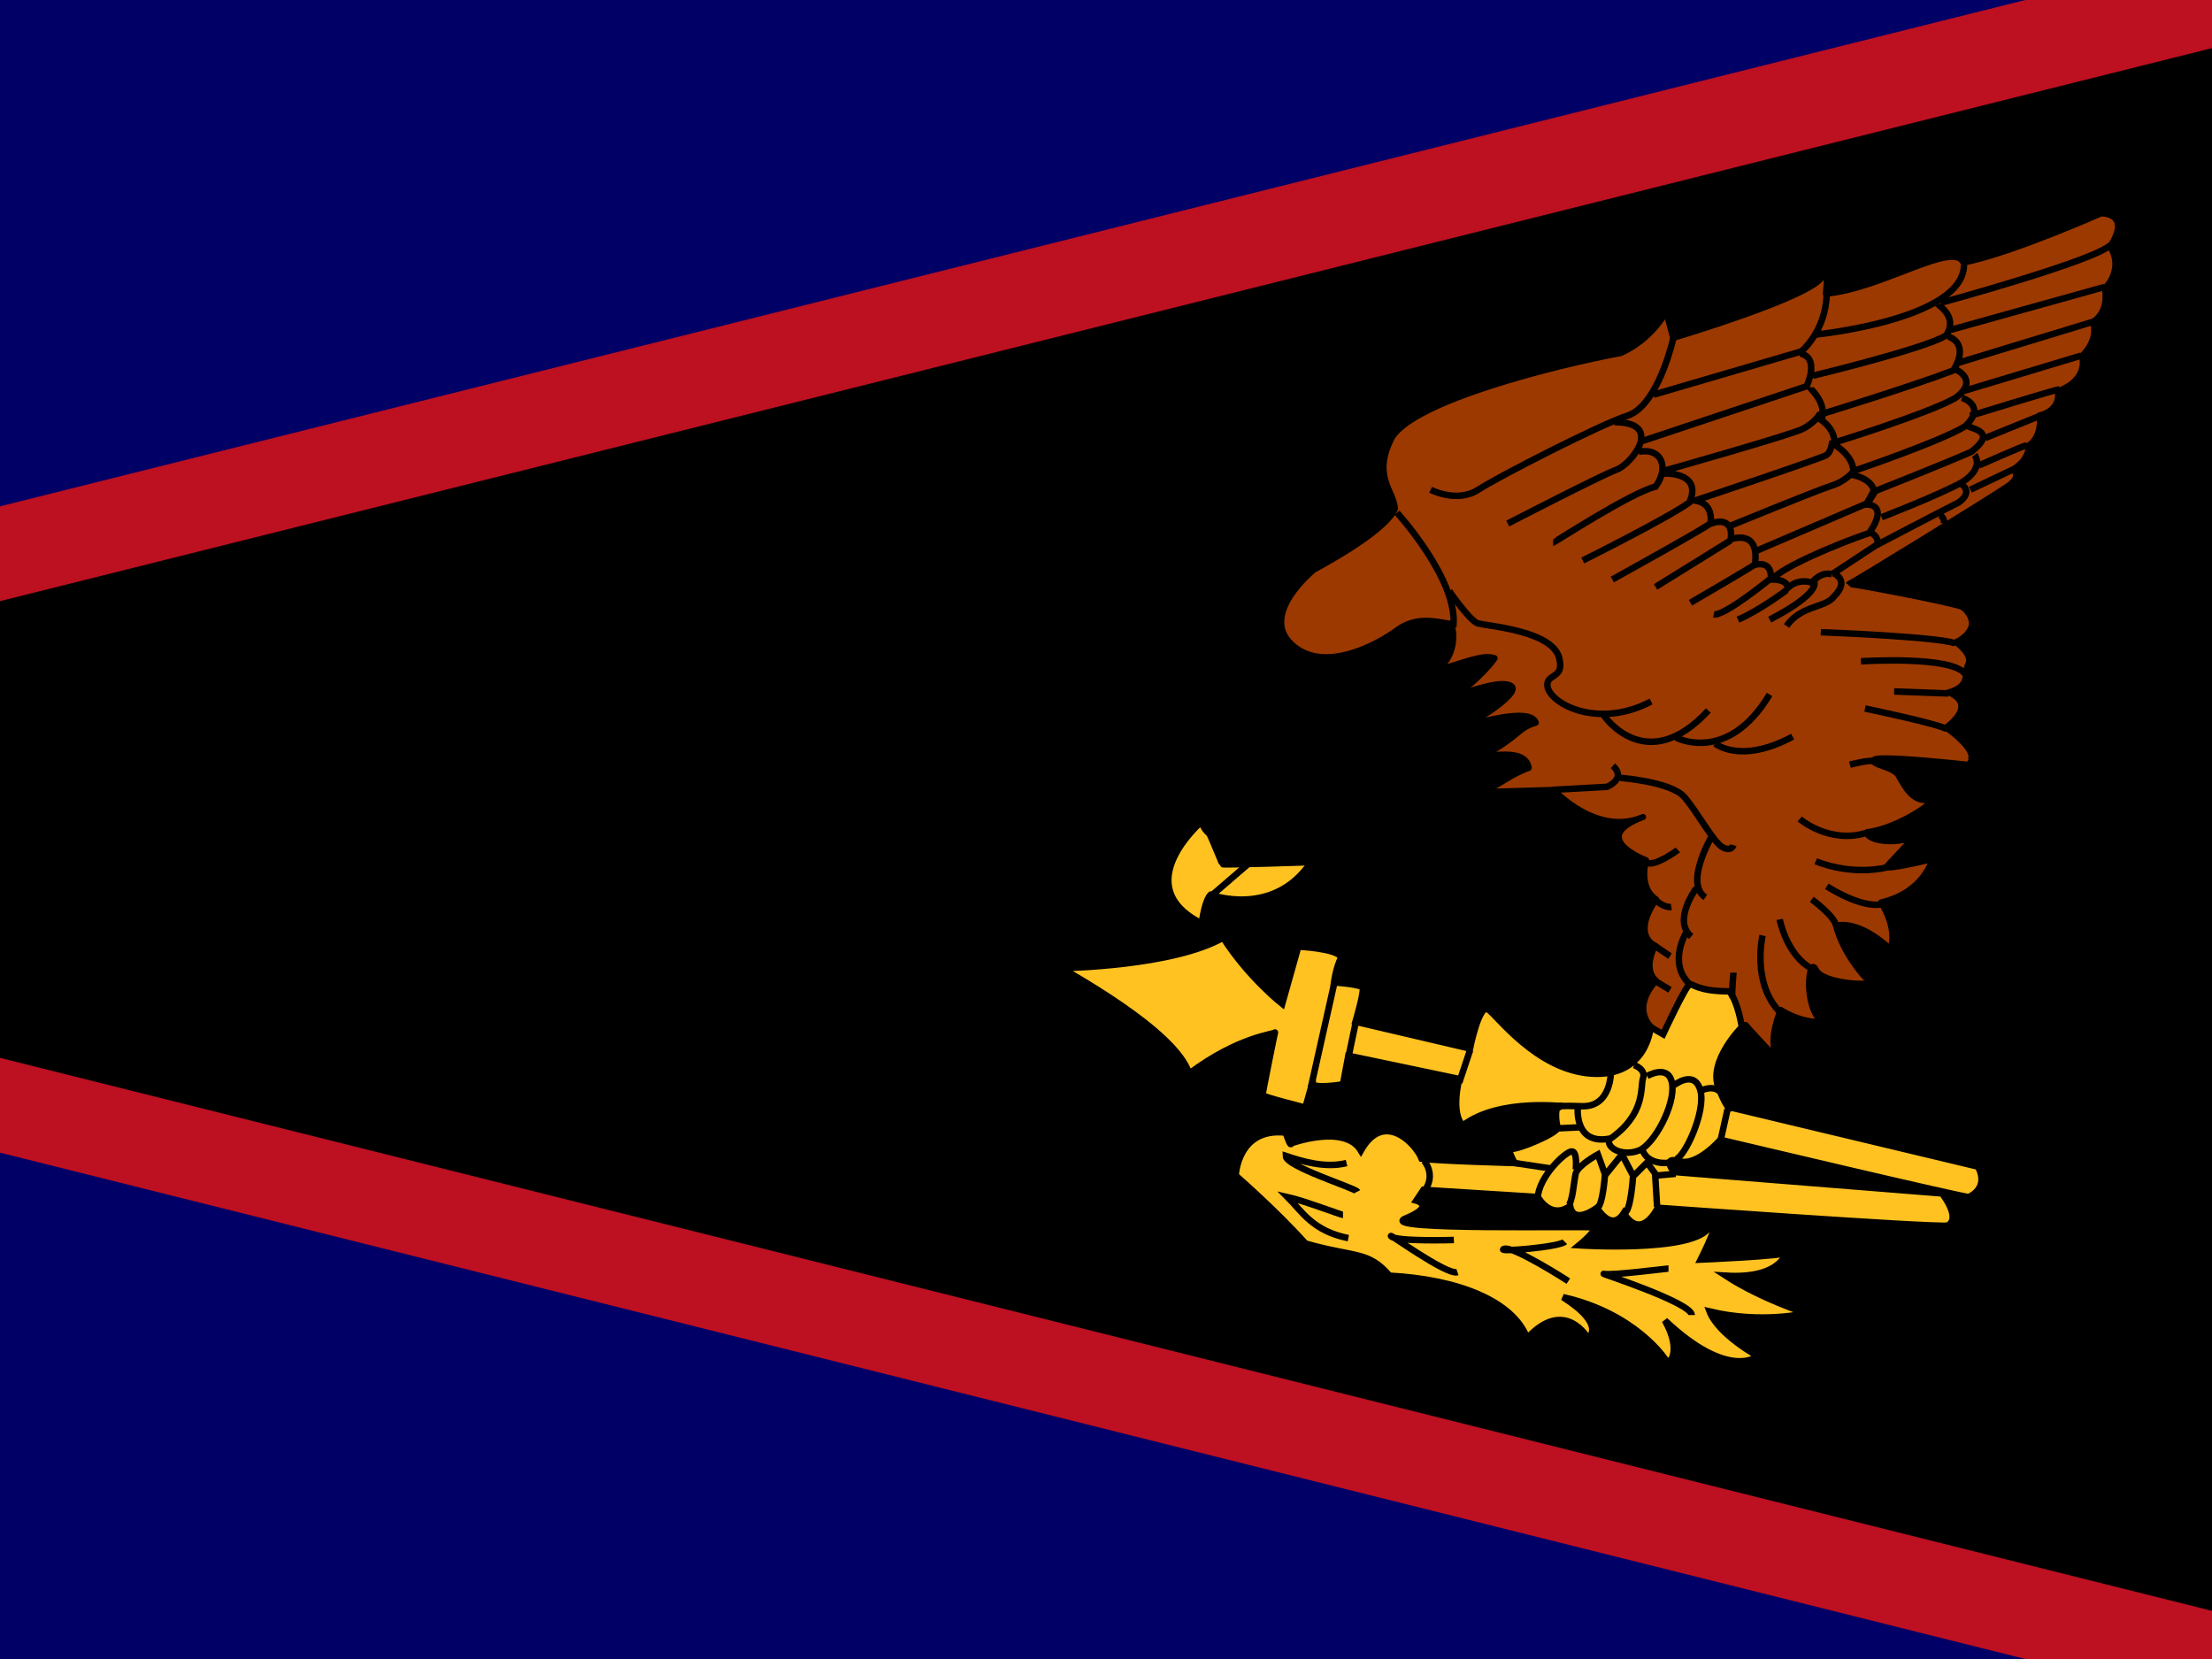
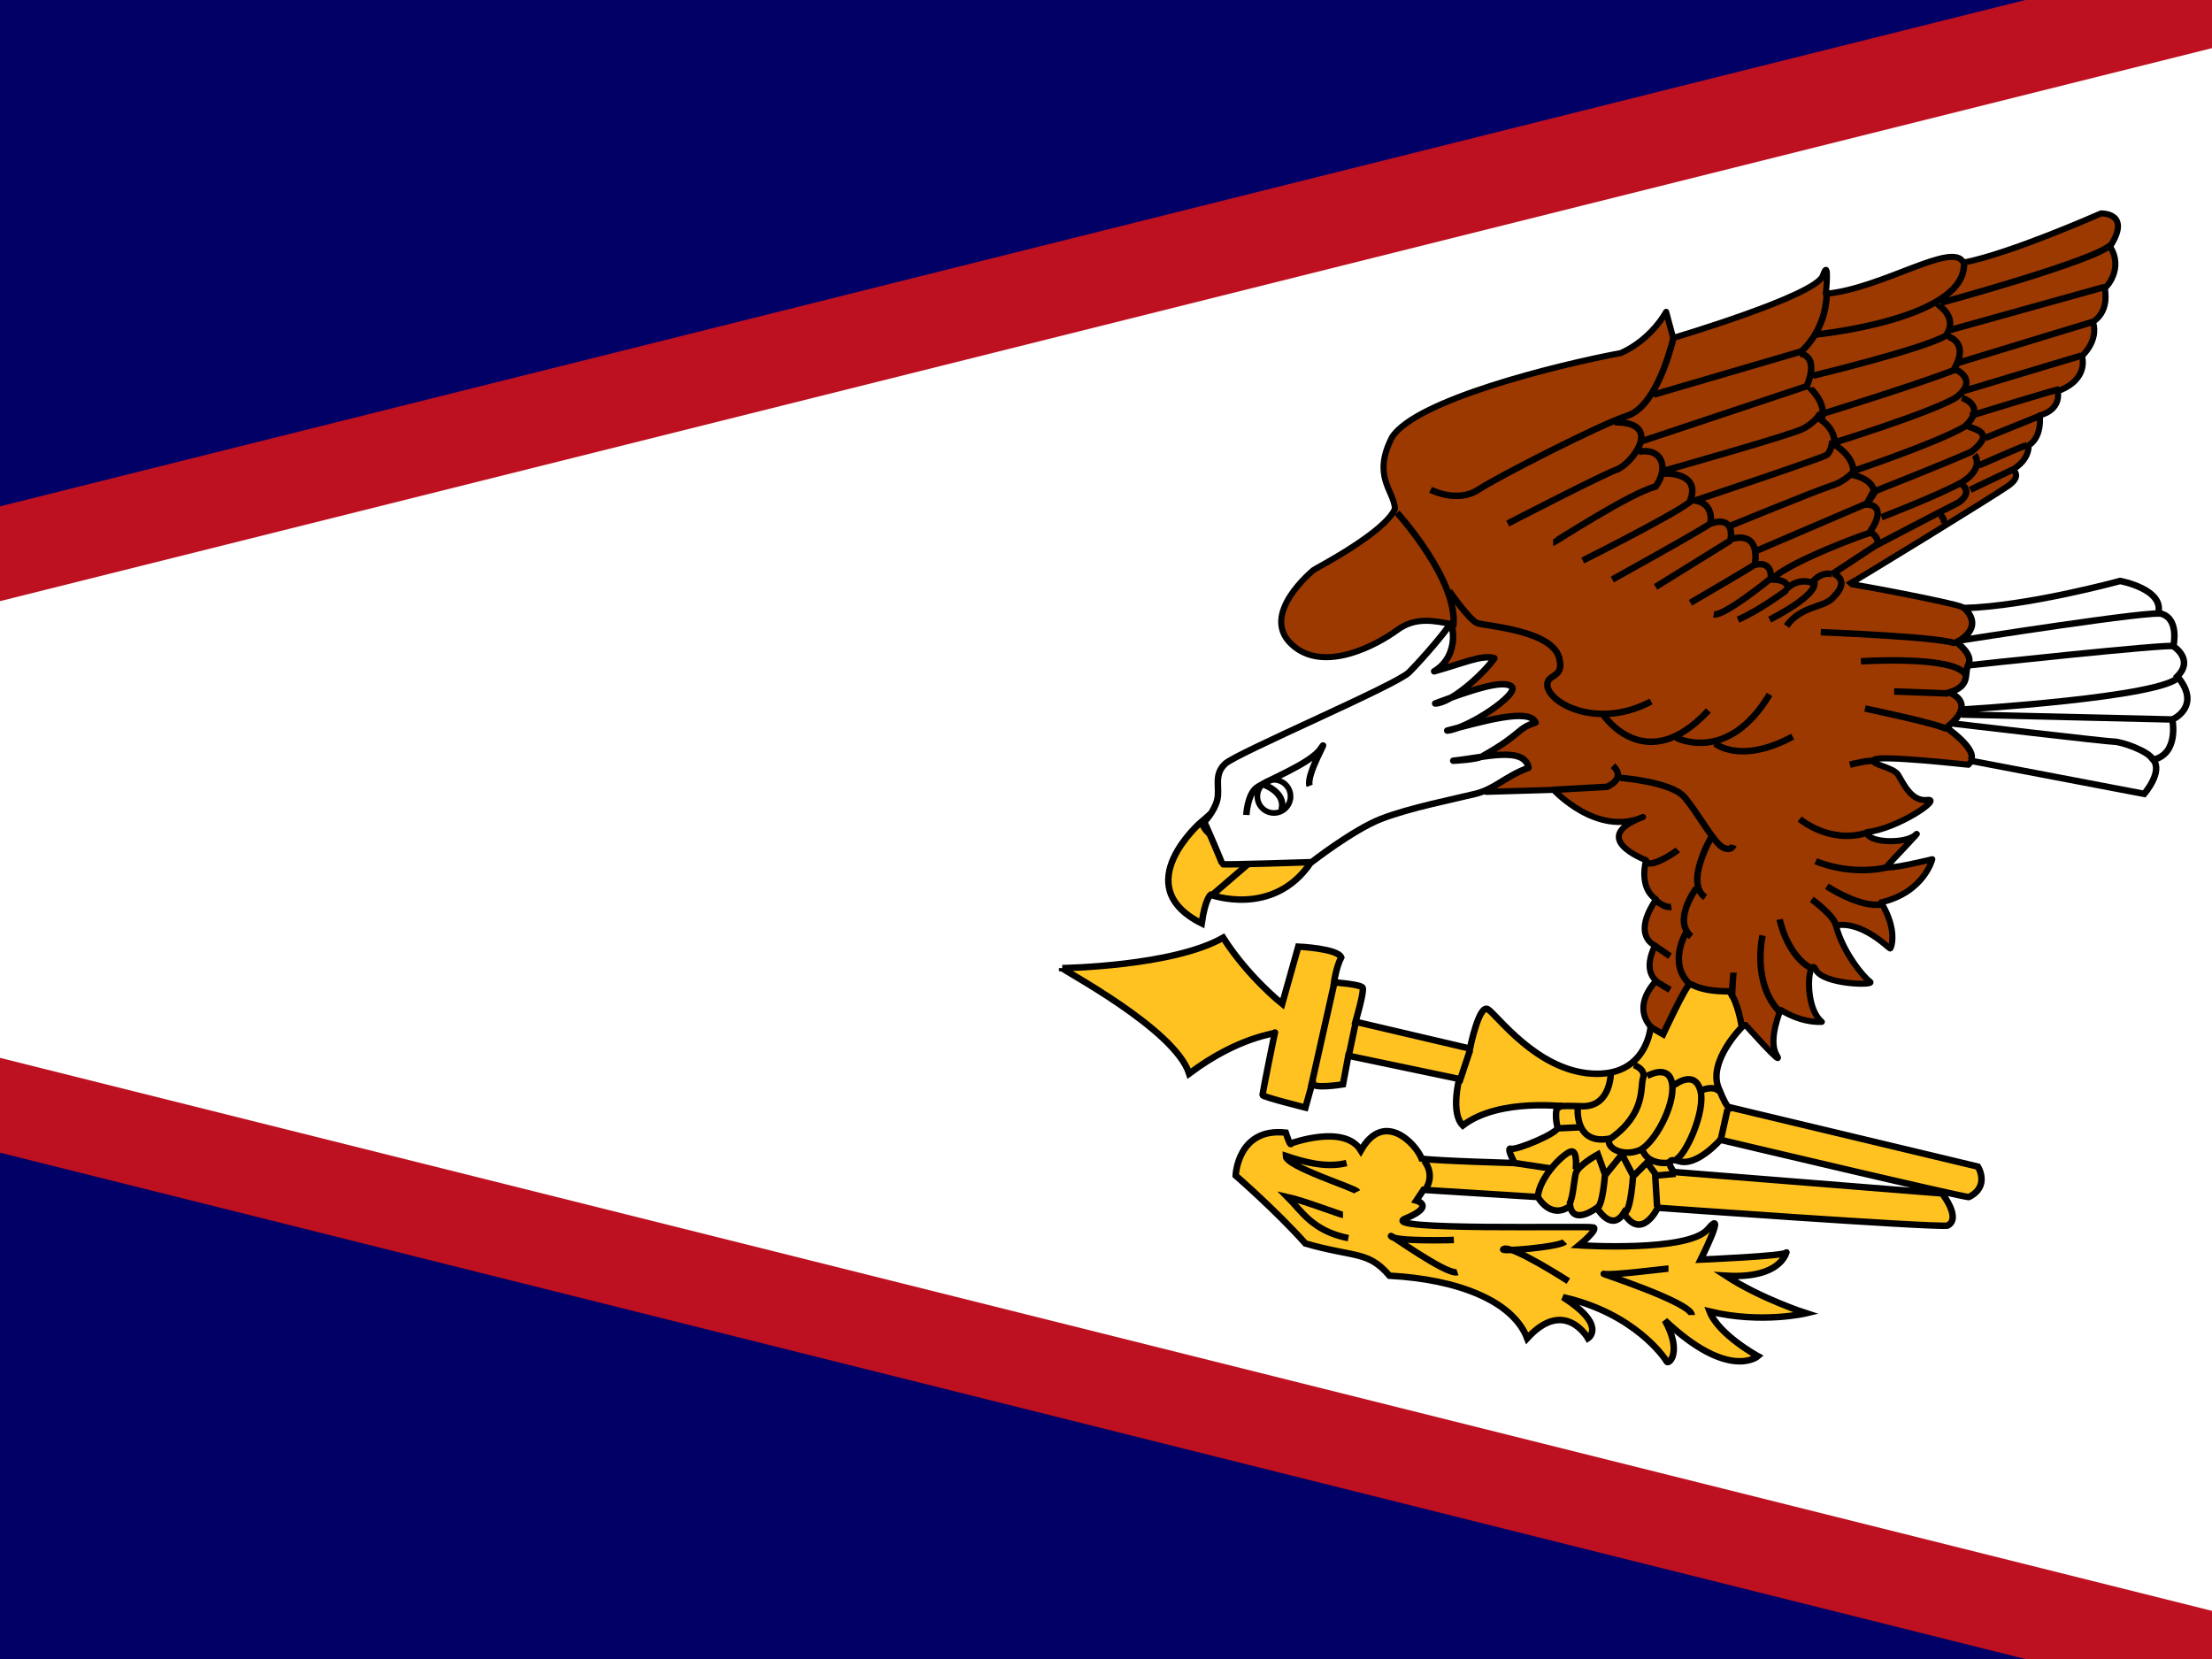
<svg xmlns="http://www.w3.org/2000/svg" height="480" width="640">
  <defs>
    <clipPath id="a">
      <path fill-opacity=".67" d="M0 0h640v480H0z" />
    </clipPath>
  </defs>
  <g clip-path="url(#a)">
    <path fill="#006" d="M-374-16H650v512H-374z" />
    <path d="M-374 240L650 496V-16L-374 240z" fill-rule="evenodd" fill="#bd1021" />
-     <path d="M650 11.43v457.14L-264.29 240 650 11.43z" fill-rule="evenodd" fill="black" />
+     <path d="M650 11.43v457.14L-264.29 240 650 11.43z" fill-rule="evenodd" fill="#fff" />
    <g stroke="#000">
      <path stroke-linejoin="round" d="M478 297.4s-6.392-5.23 1.163-13.658c-4.068-3.486-.29-10.17-.29-10.17s-6.975-2.615.29-13.366c-5.23-3.487-2.906-11.333-2.906-11.333s-17.144-6.393-.87-12.494c-13.368 5.81-25.863-7.848-25.863-7.848l-19.468.582c-3.302-16.172-28.97-2.127-9.888-48.52-4.94-.872-10.46-2.324-15.982 1.744-5.522 4.067-21.212 12.784-30.51 4.067s6.1-21.212 6.392-21.502c.29-.29 20.63-10.75 23.536-17.725-.29-5.23-6.682-9.298-.872-20.63 6.683-10.753 47.65-20.923 66.26-24.41 9.007-4.068 13.076-11.914 13.076-11.914l2.034 7.555s41.262-12.205 43.296-18.016.872 5.23.872 5.23c16.272-1.453 36.903-15.4 39.81-9.008 13.656-2.615 39.81-14.238 39.81-14.238s9.006-.29 2.613 9.59c4.068 6.392-1.162 11.913-1.452 11.913-.29 0 1.743 6.394-3.487 9.88 1.745 5.522-3.197 9.88-3.197 9.88s2.326 6.684-6.973 10.17c.872 5.812-5.23 6.975-5.23 6.975s.872 6.102-3.196 8.717c0 4.65-4.65 6.974-4.65 6.974s2.906 1.743-1.163 4.65c-4.067 2.905-46.2 28.766-46.2 28.476 0-.29 30.8 5.52 32.834 6.683s25.28 16.564 25.28 16.564l-23.537 29.056s-26.15-2.905-27.312-1.452 5.52 2.034 6.973 4.358c1.455 2.324 3.78 7.847 8.428 7.265 4.65-.582-8.717 8.427-17.434 9.3 0 3.195 11.04 3.485 13.947.87 2.907-2.615-6.973 7.555-8.136 9.008s13.077-2.034 13.077-2.034-2.324 9.59-14.818 12.496c4.94 8.136 2.905 13.367 2.614 13.367s-8.136-8.137-15.69-6.684c2.033 7.845 8.136 15.108 9.88 16.272 1.742 1.162-13.658.87-15.692-3.488s-3.778 10.46 1.743 15.11c-6.392.29-11.914-3.487-11.914-3.487s-3.776 8.717-1.162 13.077c2.617 4.36-9.006-8.718-9.006-8.718l-22.084 9.3-4.94-8.428z" fill-rule="evenodd" stroke-width="1.761" fill="#9c3900" />
      <path d="M307.325 280.1c.518 0 32.082-.518 46.572-8.797 7.244 11.384 17.076 19.146 17.076 19.146l4.658-16.56s11.385.518 12.42 3.106c-1.553 3.103-2.07 7.243-2.07 7.243s7.76.518 8.28 1.552c.516 1.035-2.07 9.83-2.07 9.83l33.116 7.763s2.587-12.936 5.175-11.384c2.588 1.554 13.972 17.595 30.013 18.63s17.076-13.455 17.076-13.455l3.62 2.07s6.728-14.487 7.763-14.487 2.588 2.07 11.384 2.07c2.587 3.104 3.623 10.347 3.623 10.347s-9.833 9.833-6.728 17.595 3.623 5.69 3.623 5.69l71.408 17.077s3.624 5.693-2.586 8.798c0 .517-71.927-16.56-71.927-16.56s-6.728 7.762-11.902 6.21-1.552 3.105-1.552 3.105l77.618 6.21s5.692 7.244 1.552 9.314c-5.174.517-83.827-5.174-83.827-5.174s-4.66 9.83-9.833 1.552c-3.62 5.69-7.762-1.552-7.762-1.552s-6.726 5.174-7.762-.52c-5.692 4.14-9.314-2.585-9.314-2.585l-33.118-2.07-2.07 3.104s5.692 1.55-3.105 5.174c-8.796 3.622 52.78 2.07 54.333 2.587 1.552.52-4.14 5.176-4.14 5.176s31.566 2.07 37.257-4.657c5.692-6.73-2.07 8.795-2.07 8.795s24.84-1.034 24.84-2.07-.52 7.763-17.595 6.727c10.35 6.728 23.285 10.867 23.285 10.867s-12.936 3.104-27.942-.518c2.586 6.727 13.972 12.936 13.972 12.936s-8.28 7.245-26.91-10.35c5.176 9.315 1.036 12.938.52 11.902-.52-1.035-9.315-13.97-30.013-18.628 12.936 8.28 7.243 11.902 7.243 11.902s-6.726-11.902-17.593 0c-4.14-10.867-20.18-17.076-39.844-18.112-6.21-7.243-9.83-5.174-24.32-9.314-8.28-9.313-20.18-19.663-20.18-19.663s.517-13.97 14.488-12.42c1.552 4.658 1.552 3.106 1.552 3.106s15.524-5.692 20.18 2.07c6.728-11.902 16.042-1.78 17.595 2.36 4.458.654 26.907 1.262 26.907 1.262s-2.588-4.657-1.035-4.14c1.552.518 13.97-4.656 13.454-6.208-.517-1.553-1.034-6.727 1.035-6.21 2.07.517-17.593-2.588-28.46 5.693-3.622-3.623-1.035-13.455-1.035-13.455l-32.08-6.726-1.554 8.28s-9.314 1.55-8.796-.518c.517-2.07-2.07 7.243-2.07 7.243s-12.42-3.104-12.42-3.62 3.623-18.63 3.623-18.112c0 .518-10.35 1.035-24.838 11.902-4.14-12.936-36.74-30.012-36.74-30.53z" fill-rule="evenodd" stroke-width="1.878" fill="#ffc221" />
      <path d="M385.98 284.763l-6.727 30.013m12.935-18.63l-2.07 9.83m35.189-2.068l-3.105 9.314m60.546 53.808c-.517 0-16.558 2.07-18.63 1.554-2.068-.517 25.357 8.28 25.357 11.9m-35.705-9.818s-16.04-10.348-18.628-9.314c-2.587 1.035 16.04-.517 17.594-2.07m-32.086-.52s-16.558.517-18.11-1.035 16.04 11.384 19.145 10.35m-33.118-16.569c-.518 0-11.385-4.14-16.04-5.176 4.138 4.14 7.243 9.833 17.592 11.902m2.588-13.446c-.518-1.035-20.698-7.245-20.698-10.35 4.656 1.553 11.383 3.622 17.592 2.07m110.221-15.528l-2.07 9.314" stroke-width="1.878" fill="none" />
      <path d="M347.688 237.67s-21.734 18.628 0 29.494c1.034-7.244 2.587-8.278 2.587-8.278s18.11 6.726 28.977-9.315c-4.657-6.725-12.937-4.138-12.937-4.138s-17.076 0-18.628-7.76z" fill-rule="evenodd" stroke-width="1.878" fill="#ffc221" />
      <path d="M365.8 245.954l-15.006 12.936m61.222 76.91s3.46 3.814.354 8.47m72.45-4.652l-5.692.52m-40.881-3.633l10.35 1.552m17.486-28.162s.29 10.46-8.427 10.17c-8.717-.29-5.812.29-5.812.29" stroke-width="1.878" fill="none" />
      <path d="M472.774 308.148s3.487 1.162 2.616 3.778c-.872 2.614.87 10.17-9.298 17.434-10.753 2.324-9.59-9.007-9.59-9.007" stroke-width="1.878" fill="none" />
      <path d="M476.55 311.346s6.392-3.777 7.264 2.325c.87 6.102-5.23 17.435-9.59 19.18-4.358 1.742-9.297-.292-8.717-3.197m18.889-15.688s5.813-4.65 7.555 1.452c1.745 6.103-4.648 19.76-7.264 20.05m7.837-20.051s2.907-1.453 4.94.29m-14.237 20.629c-1.162.29-6.102.58-7.845-3.196m-18.3-6.975c-.29 0-6.102.292-6.102.292m28.472 22.67l-.58-9.59-2.325-3.195-4.068 4.068s-.583 9.59-2.326 10.46m2.327-10.76c-.292-.58-3.198-6.1-3.198-6.1l-4.94 6.1s-.58 8.72-2.324 9.592m2.318-9.887c0-.29-2.034-5.81-2.034-5.81s-5.81 3.196-6.392 5.52c-.58 2.325-.872 8.717-2.325 9.3m2.327-10.461s.582-5.23-1.162-5.23c-1.742 0-9.59 7.265-9.88 13.657" stroke-width="1.878" fill="none" />
-       <path stroke-linejoin="round" d="M348.402 237.825s2.905-2.906 3.777-6.392c.87-3.487-1.163-7.265 2.324-10.46 3.487-3.198 49.397-22.666 53.176-26.444 3.777-3.778 10.75-11.914 11.623-13.658.87-1.743 3.487 8.717-4.36 13.367 8.428-2.326 13.95-4.94 17.435-3.78-3.487 4.94-12.785 13.078-17.144 13.078 10.17-3.778 19.47-6.975 22.084-4.94 2.615 2.034-12.495 12.204-18.597 12.785 10.17-2.615 23.83-6.683 25.572-2.325-5.52 1.744-3.78 3.195-15.11 9.59-1.453 1.163-8.717 1.452-8.717 1.452 8.717-.872 20.63-4.36 21.792 2.034-6.973 2.615-9.588 6.102-15.4 7.555-5.81 1.453-19.178 4.067-27.315 7.264-8.136 3.196-20.05 12.495-20.05 12.495s-25.86.87-25.86.58c0-.29-4.94-11.914-5.23-12.205z" fill-rule="evenodd" stroke-width="1.878" fill="black" />
+       <path stroke-linejoin="round" d="M348.402 237.825s2.905-2.906 3.777-6.392c.87-3.487-1.163-7.265 2.324-10.46 3.487-3.198 49.397-22.666 53.176-26.444 3.777-3.778 10.75-11.914 11.623-13.658.87-1.743 3.487 8.717-4.36 13.367 8.428-2.326 13.95-4.94 17.435-3.78-3.487 4.94-12.785 13.078-17.144 13.078 10.17-3.778 19.47-6.975 22.084-4.94 2.615 2.034-12.495 12.204-18.597 12.785 10.17-2.615 23.83-6.683 25.572-2.325-5.52 1.744-3.78 3.195-15.11 9.59-1.453 1.163-8.717 1.452-8.717 1.452 8.717-.872 20.63-4.36 21.792 2.034-6.973 2.615-9.588 6.102-15.4 7.555-5.81 1.453-19.178 4.067-27.315 7.264-8.136 3.196-20.05 12.495-20.05 12.495s-25.86.87-25.86.58c0-.29-4.94-11.914-5.23-12.205z" fill-rule="evenodd" stroke-width="1.878" fill="#fff" />
      <path d="M360.605 235.797s.29-5.81 2.906-7.845c2.616-2.034 15.693-6.975 18.6-11.333 2.904-4.36-4.36 7.554-3.198 10.75m-13.077-.292s6.393 2.326 4.94 7.265" stroke-width="1.878" fill="none" />
      <path d="M373.39 230.422a4.794 4.794 0 1 1-9.59.001 4.794 4.794 0 0 1 9.591-.001z" stroke-width="1.631" fill="none" />
-       <path d="M570.116 220.104l50.27 9.59s5.52-6.394 2.615-9.88c7.556-1.743 5.522-11.623 5.522-11.623s8.717-3.776 1.452-12.495c4.942-4.94-1.162-8.717-1.162-8.717s2.034-8.717-4.36-9.59c1.745-6.972-11.04-9.297-11.04-9.297s-26.443 7.265-45.04 7.847c6.102 6.102-2.325 9.88-2.325 9.88s4.94 3.486 3.487 6.392c-1.453 2.905.872 6.1-5.52 8.136 8.426 3.778-.873 10.17-.873 10.17s9.3 6.392 6.976 9.588z" fill-rule="evenodd" stroke-width="1.878" fill="black" />
+       <path d="M570.116 220.104l50.27 9.59s5.52-6.394 2.615-9.88c7.556-1.743 5.522-11.623 5.522-11.623s8.717-3.776 1.452-12.495c4.942-4.94-1.162-8.717-1.162-8.717s2.034-8.717-4.36-9.59c1.745-6.972-11.04-9.297-11.04-9.297s-26.443 7.265-45.04 7.847c6.102 6.102-2.325 9.88-2.325 9.88s4.94 3.486 3.487 6.392c-1.453 2.905.872 6.1-5.52 8.136 8.426 3.778-.873 10.17-.873 10.17s9.3 6.392 6.976 9.588z" fill-rule="evenodd" stroke-width="1.878" fill="#fff" />
      <path d="M565.17 209.356s44.46 5.23 46.494 5.23 9.88 2.616 11.333 5.23m-55.502-13.081l61.893 1.453m-61.598-2.903s58.698-3.487 62.766-9.59m-61.032-3.195s58.988-6.394 59.57-5.522m-61.599-1.744s57.244-9.007 57.825-7.555m-221.127-29.347s18.016 19.76 16.272 33.126" stroke-width="1.878" fill="none" />
      <path d="M419.303 170.997s5.81 8.426 8.136 9.298 22.665 2.034 23.827 10.752c1.162 5.52-4.358 3.777-3.486 7.845 1.453 5.23 15.11 11.913 29.93 4.068m-13.655 4.07s12.203 18.017 30.22-1.45m-9.301 7.847s14.82 7.845 27.023-12.495M496.3 215.16s7.264 6.102 22.376-2.033m20.927-8.137s22.375 4.647 23.828 6.1m-15.404-11.032c.29 0 15.692.582 15.692.582m-25.285-9.303s26.733-1.743 30.22 3.778m-41.842-12.205s37.486 1.453 39.228 3.487m-30.804 34.863s6.393-1.743 7.265-.87m-21.788 16.562s8.426 7.265 19.18 4.068m-14.533 8.146s9.59 4.358 20.923 1.742m-17.723 5.512s9.588 6.393 15.98 5.23m-20.334-1.44s6.683 4.94 6.973 7.555m-16.269-1.751s2.033 10.46 9.298 14.237m-14.244-9.589s-3.196 13.658 4.94 22.084M501.54 281.41c0 .29-.58 6.393-.29 6.975m-52.015-59.857l15.692-.872s5.81-2.324 1.742-6.1m2.034 3.494c.292 0 14.82 1.16 18.598 5.52 3.778 4.358 8.428 13.075 11.042 14.53 2.616 1.45 3.197-.583 3.197-.583m-6.395-2.325s-7.845 13.368-1.743 17.436m-2.624-2.616s-6.973 9.3-1.453 13.948m-1.449-1.17s-5.52 9.008 1.163 15.11m-3.599-39.003c-.376.375-6.75 4.874-9 3.75m2.25 10.493s2.625 2.624 4.875 2.25M479 273.776l4.19 2.872m-3.626 7.566l3.624 2.186m-69.255-144.7s7.64 3.974 13.75 0c6.112-3.97 35.446-18.943 43.085-21.388 7.638-2.445 11.917-16.5 13.445-22.61M478.41 114.2l42.78-12.527s7.027-5.806 7.332-16.5m-3.062 11.611s42.778-4.278 42.778-20.167m-6.715 10.999S606.44 75.393 610.72 70.81" stroke-width="1.878" fill="none" />
      <path d="M436.233 151.48s27.195-14.057 31.473-15.584c4.277-1.528 14.055-13.75-.61-13.75" stroke-width="1.878" fill="none" />
      <path d="M449.376 156.98c.306 0 22.305-14.363 29.64-16.196 3.972-5.5 1.833-11.305-4.89-10.083" stroke-width="1.878" fill="none" />
      <path d="M480.846 137.118c.612-.306 11.918-.612 7.945 8.25-5.802 4.278-30.86 16.806-30.86 16.806m17.111-34.529l47.67-15.89s3.973-8.25-1.832-9.472m39.727-14.363c0 .307 6.112 3.668 2.445 9.168-6.722 3.973-38.5 11.612-38.5 11.612m84.331-25.667L563.965 95.56m41.551-2.443l-39.11 11.917m35.758-2.139l-34.53 10.39m28.106-.613c-.917 0-25.667 7.64-25.667 7.64m20.173 0l-15.89 6.417m11.917 2.138c-.61 0-13.75 5.805-13.75 5.805m9.777 1.223l-12.22 5.805m-8.867 7.335s1.528.61 1.222 2.445m-32.087 14.36s5.195 1.834.306 6.723c-2.444 3.36-9.472 2.445-13.75 8.556m46.76-83.724s6.418 1.528 1.528 9.778c-12.834 4.89-38.807 12.833-38.807 12.833s-1.22 2.14-4.582 3.973c-3.36 1.832-40.334 12.22-40.334 12.22m84.336-29.332s7.028 3.056 0 8.25c-7.945 4.584-35.75 13.14-35.75 13.14s-.307 2.444-1.528 3.36c-1.223.917-37.89 13.14-37.89 13.14" stroke-width="1.878" fill="none" />
      <path d="M567.636 115.116s7.334 2.14.917 8.25c-7.64 4.584-32.084 12.834-32.084 12.834s-2.445 3.056-6.418 4.278c-3.972 1.222-29.333 11.61-29.333 11.61m68.75-28.721c2.14.917 7.945 1.834.917 7.334-8.25 3.667-28.417 11.612-28.417 11.612l-1.834 3.36-32.083 13.75m63.249-27.805s3.054 3.667-3.668 7.945c-7.334 3.972-23.222 10.083-23.222 10.083m23.226-9.473s3.36 2.14-.915 5.195c-4.89 2.444-24.14 12.528-24.14 12.528l-12.528 8.25" stroke-width="1.878" fill="none" />
      <path d="M523.63 112.06c0 .307 5.194 4.584 3.36 9.473 4.584 3.362 3.667 7.028 3.667 7.028s6.416 3.668 5.5 8.863c6.417 1.528 6.11 5.194 6.11 5.194l-2.138 3.36s6.415-.304.916 7.946c3.36 1.833 1.834 3.972 1.834 3.972m-1.839-3.666c-.917 0-22.305 7.944-27.806 12.833" stroke-width="1.878" fill="none" />
      <path d="M489.41 144.757s6.418-.306 5.502 6.722c7.334-2.445 5.805 4.583 5.805 4.583s8.555-3.362 7.028 7.333c5.5-1.222 4.583 4.278 4.583 4.278s4.89-.306 4.89 2.444c3.36-3.055 7.028-1.527 7.028-1.527s2.444-3.36 5.805-2.444m-34.836-14.972c0 .61-28.723 16.5-28.723 16.5m34.218-11.307l-21.696 13.445m29.034-6.722c0 .305-18.945 11.306-18.945 11.306m23.227-7.028s-13.444 11-16.5 10.39m21.08-7.028s-7.64 5.805-14.057 8.555m22.001-11s2.444 3.056-12.833 11" stroke-width="1.878" fill="none" />
    </g>
  </g>
</svg>
